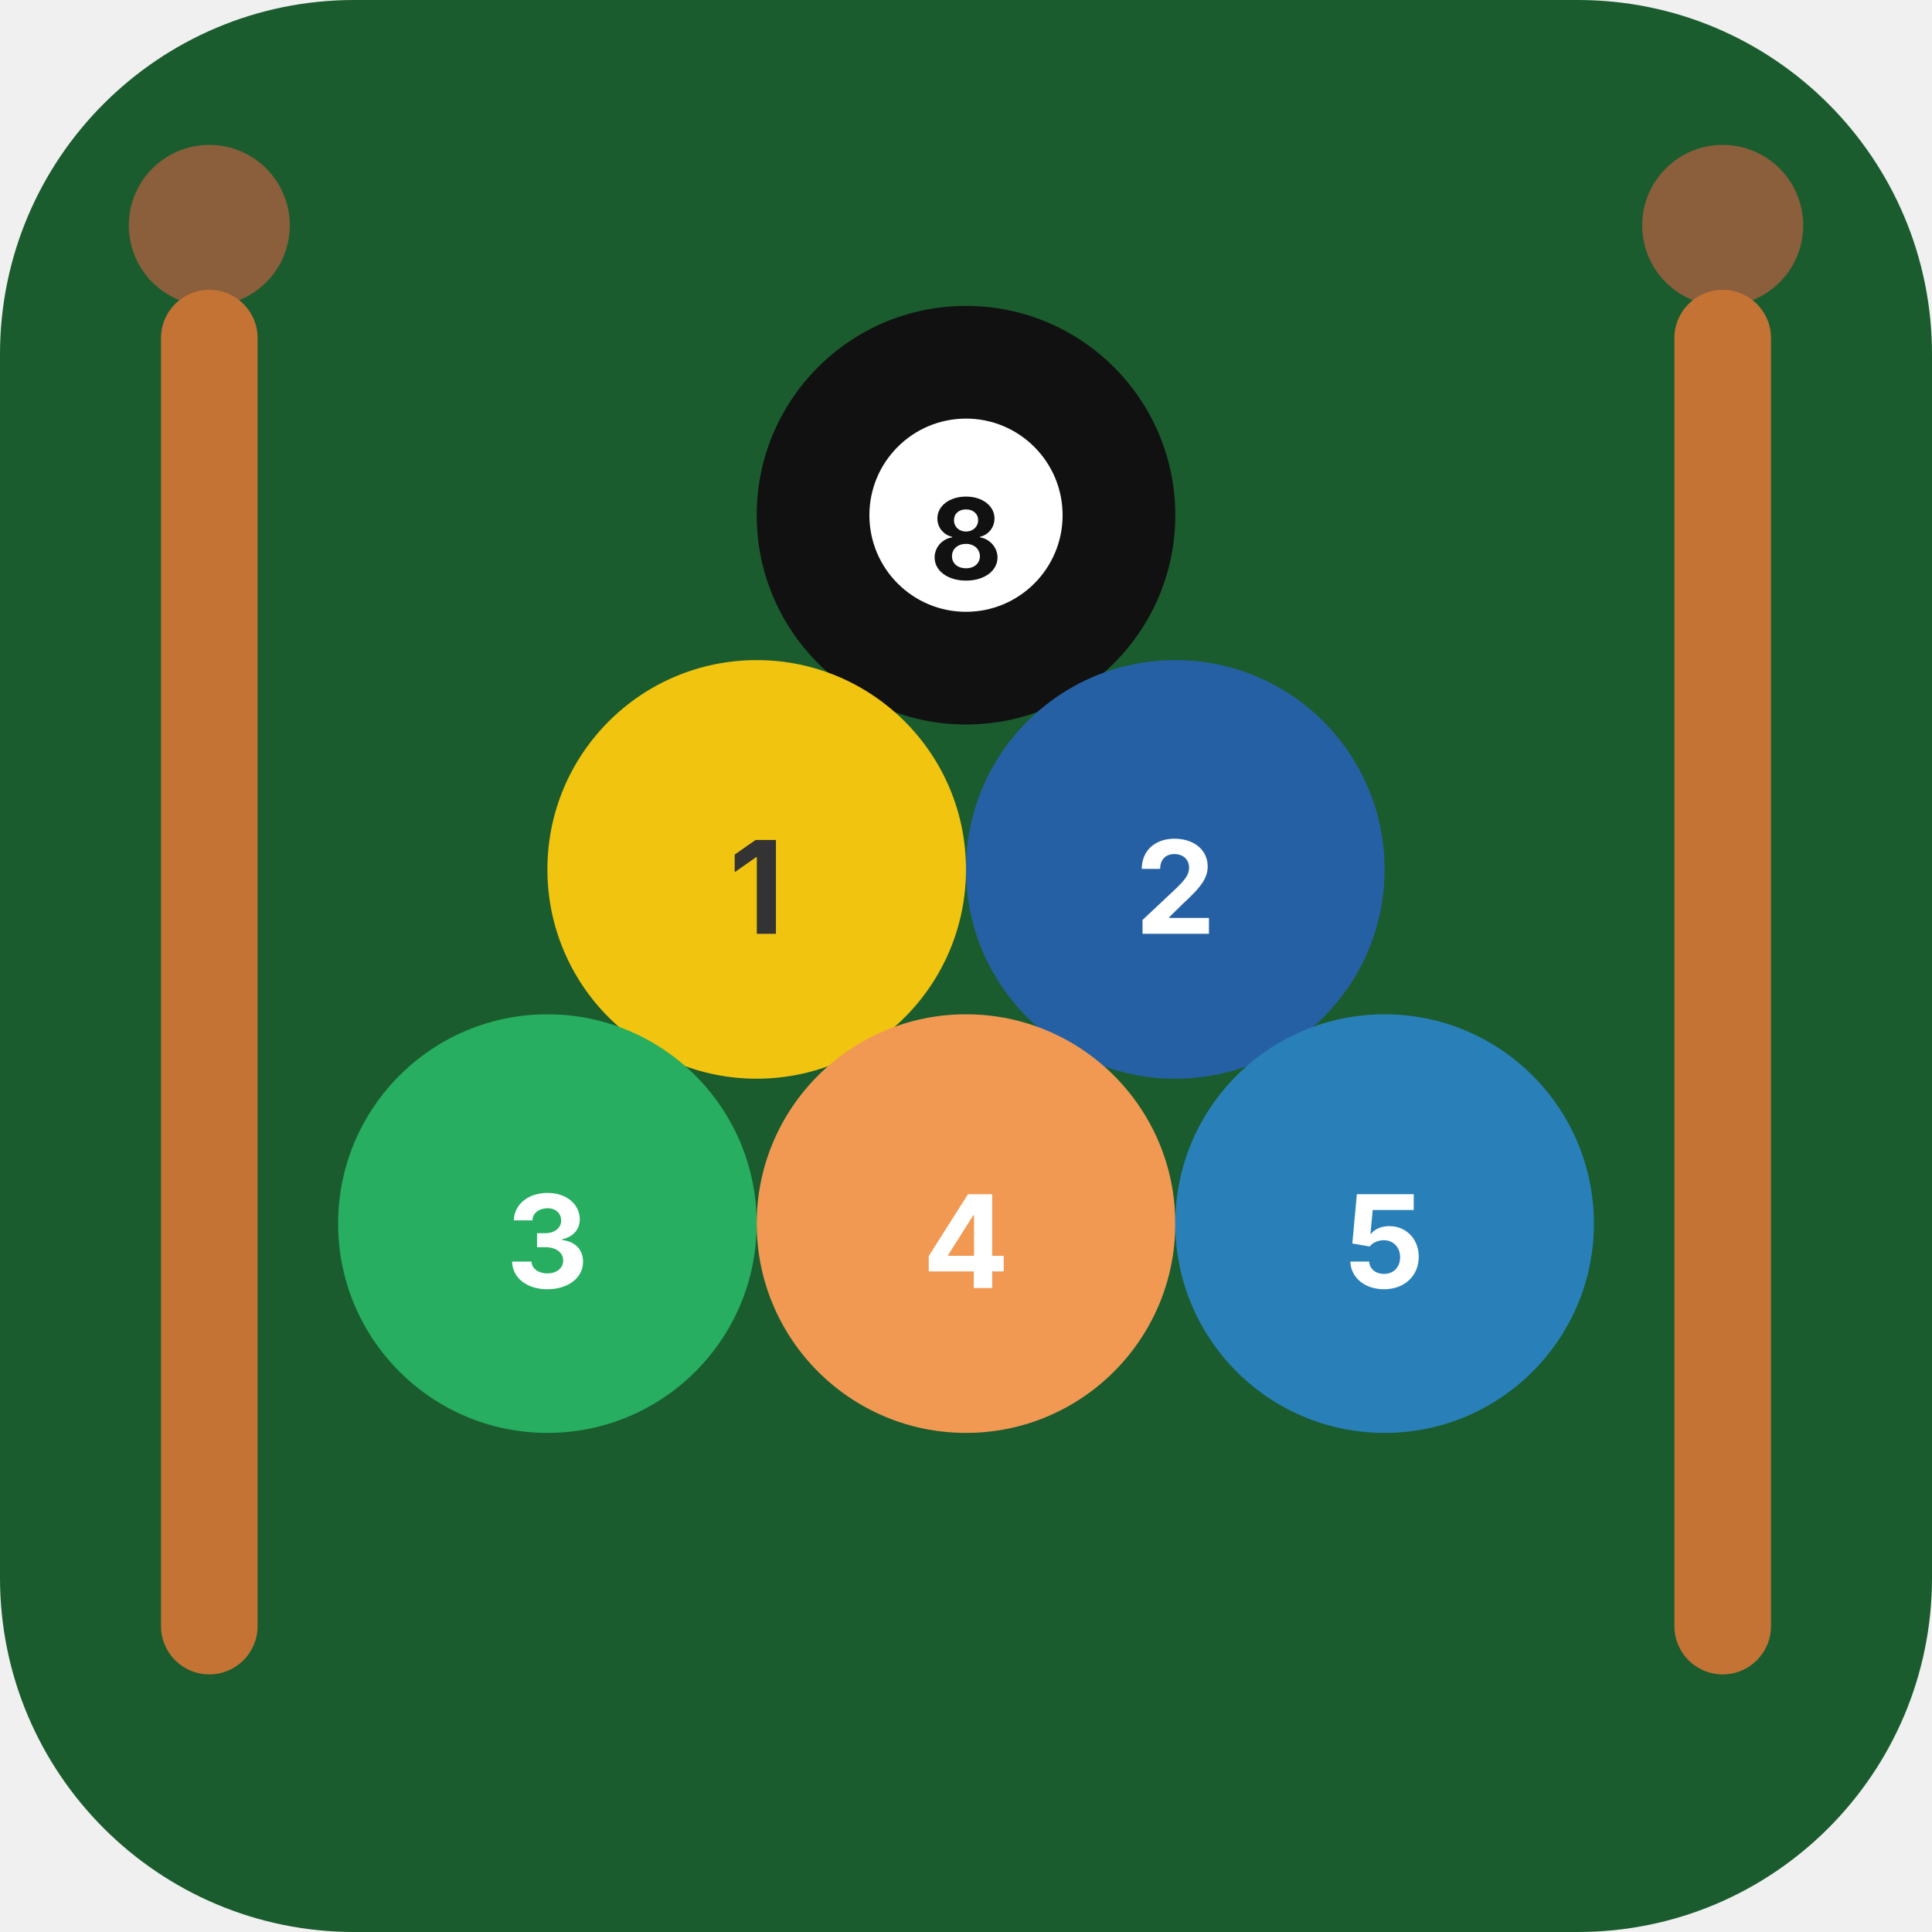
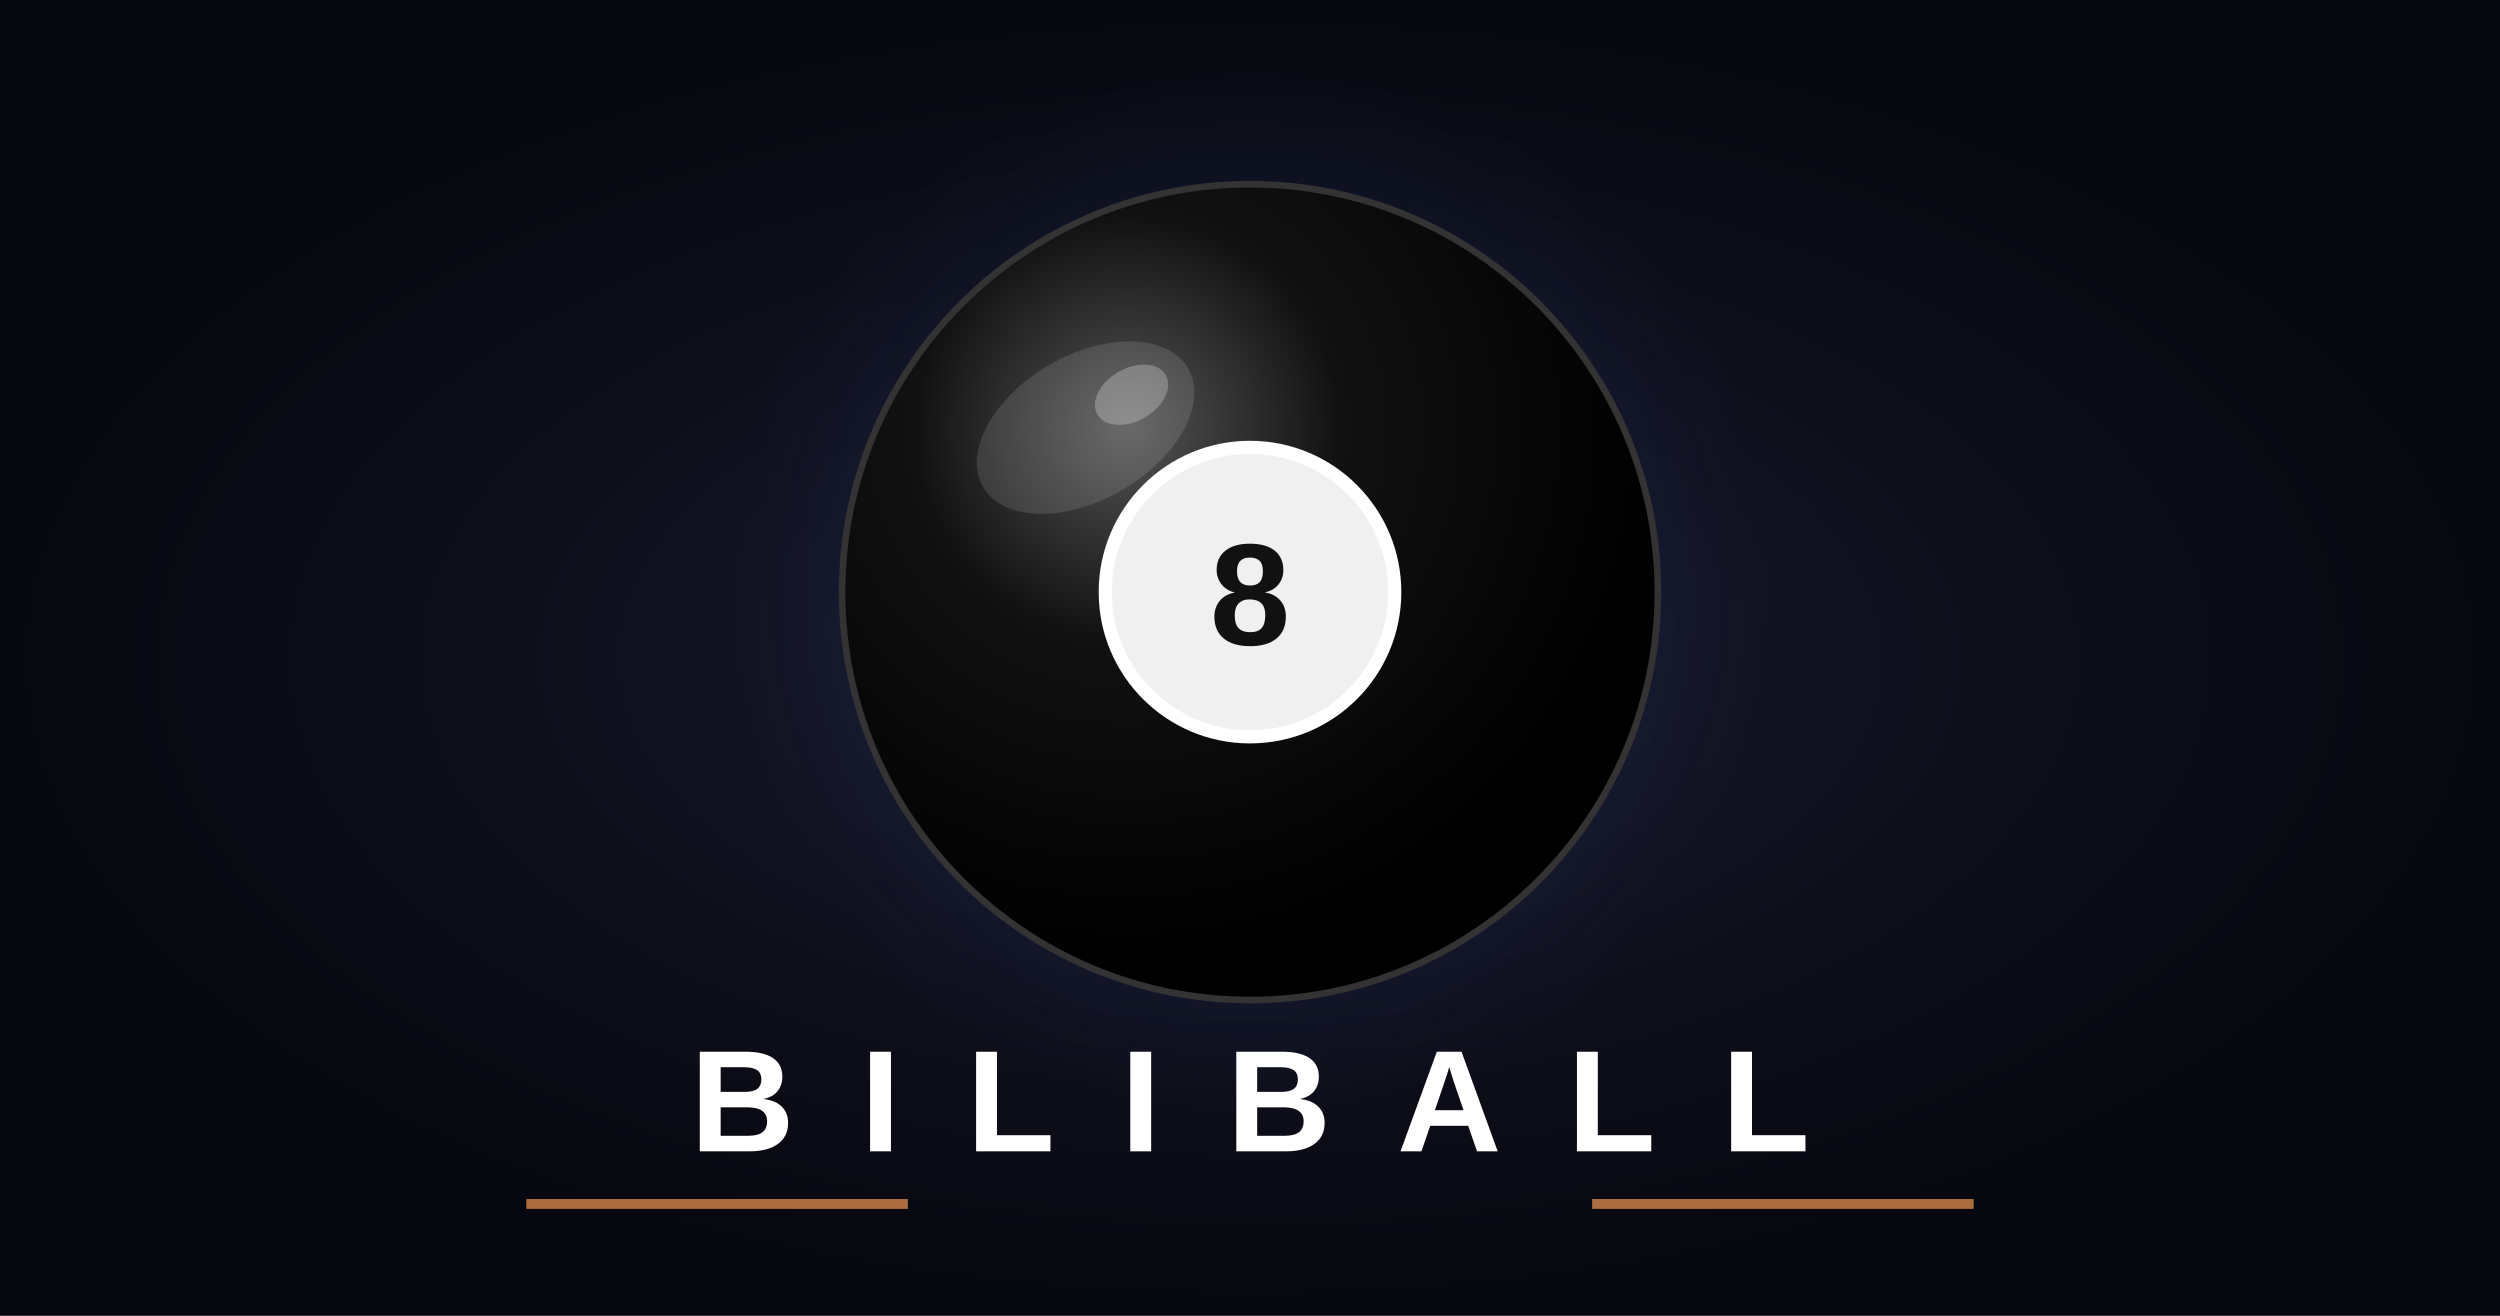
- <svg xmlns="http://www.w3.org/2000/svg" viewBox="0 0 120 120">
-   <rect width="120" height="120" rx="22" fill="#1a5c2e" />
-   <circle cx="13" cy="14" r="5" fill="#8B5E3C" />
-   <rect x="10" y="18" width="6" height="86" rx="3" fill="#C47335" />
-   <circle cx="107" cy="14" r="5" fill="#8B5E3C" />
-   <rect x="104" y="18" width="6" height="86" rx="3" fill="#C47335" />
-   <circle cx="60" cy="32" r="13" fill="#111" />
-   <circle cx="60" cy="32" r="6" fill="white" />
-   <text x="60" y="36" text-anchor="middle" font-family="-apple-system,sans-serif" font-size="7" font-weight="700" fill="#111">8</text>
-   <circle cx="47" cy="54" r="13" fill="#f1c40f" />
-   <text x="47" y="58" text-anchor="middle" font-family="-apple-system,sans-serif" font-size="8" font-weight="700" fill="#333">1</text>
-   <circle cx="73" cy="54" r="13" fill="#2660A4" />
-   <text x="73" y="58" text-anchor="middle" font-family="-apple-system,sans-serif" font-size="8" font-weight="700" fill="white">2</text>
-   <circle cx="34" cy="76" r="13" fill="#27ae60" />
-   <text x="34" y="80" text-anchor="middle" font-family="-apple-system,sans-serif" font-size="8" font-weight="700" fill="white">3</text>
-   <circle cx="60" cy="76" r="13" fill="#F19953" />
-   <text x="60" y="80" text-anchor="middle" font-family="-apple-system,sans-serif" font-size="8" font-weight="700" fill="white">4</text>
-   <circle cx="86" cy="76" r="13" fill="#2980b9" />
-   <text x="86" y="80" text-anchor="middle" font-family="-apple-system,sans-serif" font-size="8" font-weight="700" fill="white">5</text>
+ <svg xmlns="http://www.w3.org/2000/svg" viewBox="0 0 380 200">
+   <defs>
+     <radialGradient id="ballGrad" cx="35%" cy="30%" r="65%">
+       <stop offset="0%" stop-color="#555" />
+       <stop offset="40%" stop-color="#111" />
+       <stop offset="100%" stop-color="#000" />
+     </radialGradient>
+     <radialGradient id="bgGrad" cx="50%" cy="50%" r="50%">
+       <stop offset="0%" stop-color="#1a1a2e" />
+       <stop offset="100%" stop-color="#07070f" />
+     </radialGradient>
+     <radialGradient id="glowGrad" cx="50%" cy="50%" r="50%">
+       <stop offset="0%" stop-color="#2660A4" stop-opacity="0.3" />
+       <stop offset="100%" stop-color="#2660A4" stop-opacity="0" />
+     </radialGradient>
+   </defs>
+   <rect width="380" height="200" fill="url(#bgGrad)" />
+   <circle cx="190" cy="90" r="80" fill="url(#glowGrad)" />
+   <circle cx="190" cy="90" r="62" fill="url(#ballGrad)" />
+   <ellipse cx="165" cy="65" rx="18" ry="11" fill="white" opacity="0.12" transform="rotate(-30 165 65)" />
+   <ellipse cx="172" cy="60" rx="6" ry="4" fill="white" opacity="0.25" transform="rotate(-30 172 60)" />
+   <circle cx="190" cy="90" r="23" fill="white" />
+   <circle cx="190" cy="90" r="21" fill="#f0f0f0" />
+   <text x="190" y="98" text-anchor="middle" font-size="22" font-weight="900" fill="#111" font-family="Arial, sans-serif">8</text>
+   <circle cx="190" cy="90" r="62" fill="none" stroke="#333" stroke-width="1" />
+   <text x="190" y="175" text-anchor="middle" font-size="22" font-weight="900" fill="white" font-family="Arial, sans-serif" letter-spacing="10">BILIBALL</text>
+   <line x1="80" y1="183" x2="138" y2="183" stroke="#F19953" stroke-width="1.5" opacity="0.7" />
+   <line x1="242" y1="183" x2="300" y2="183" stroke="#F19953" stroke-width="1.5" opacity="0.7" />
</svg>
